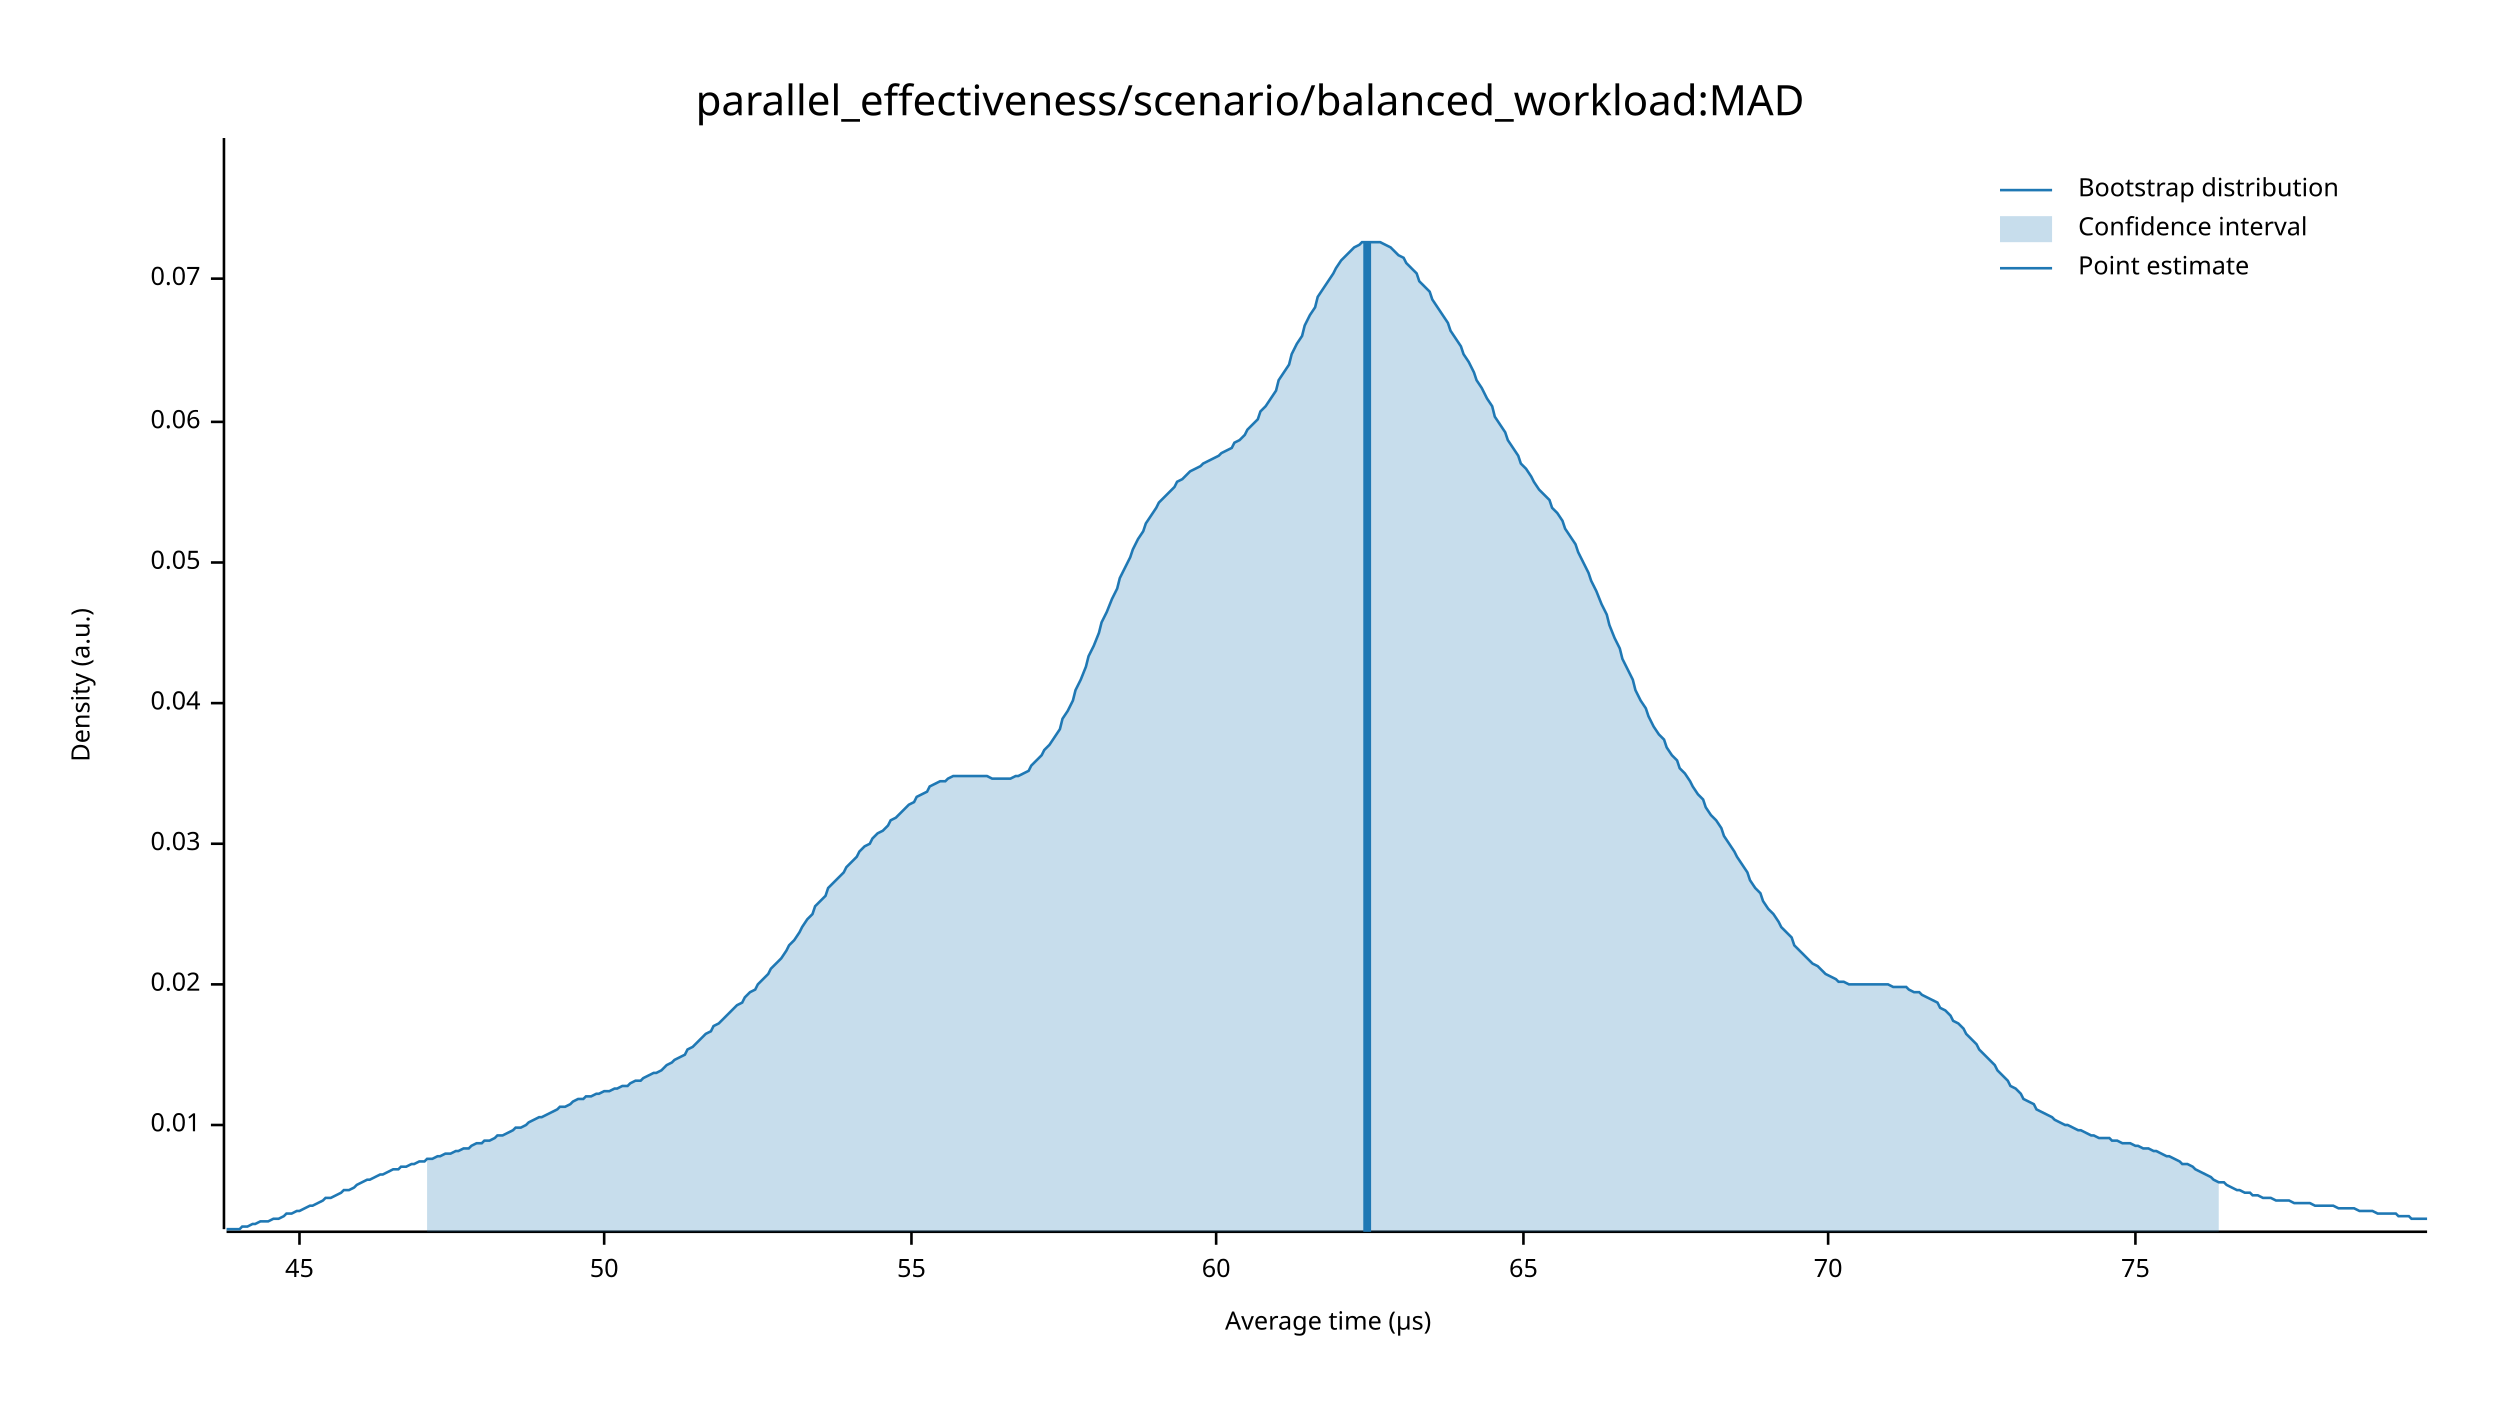
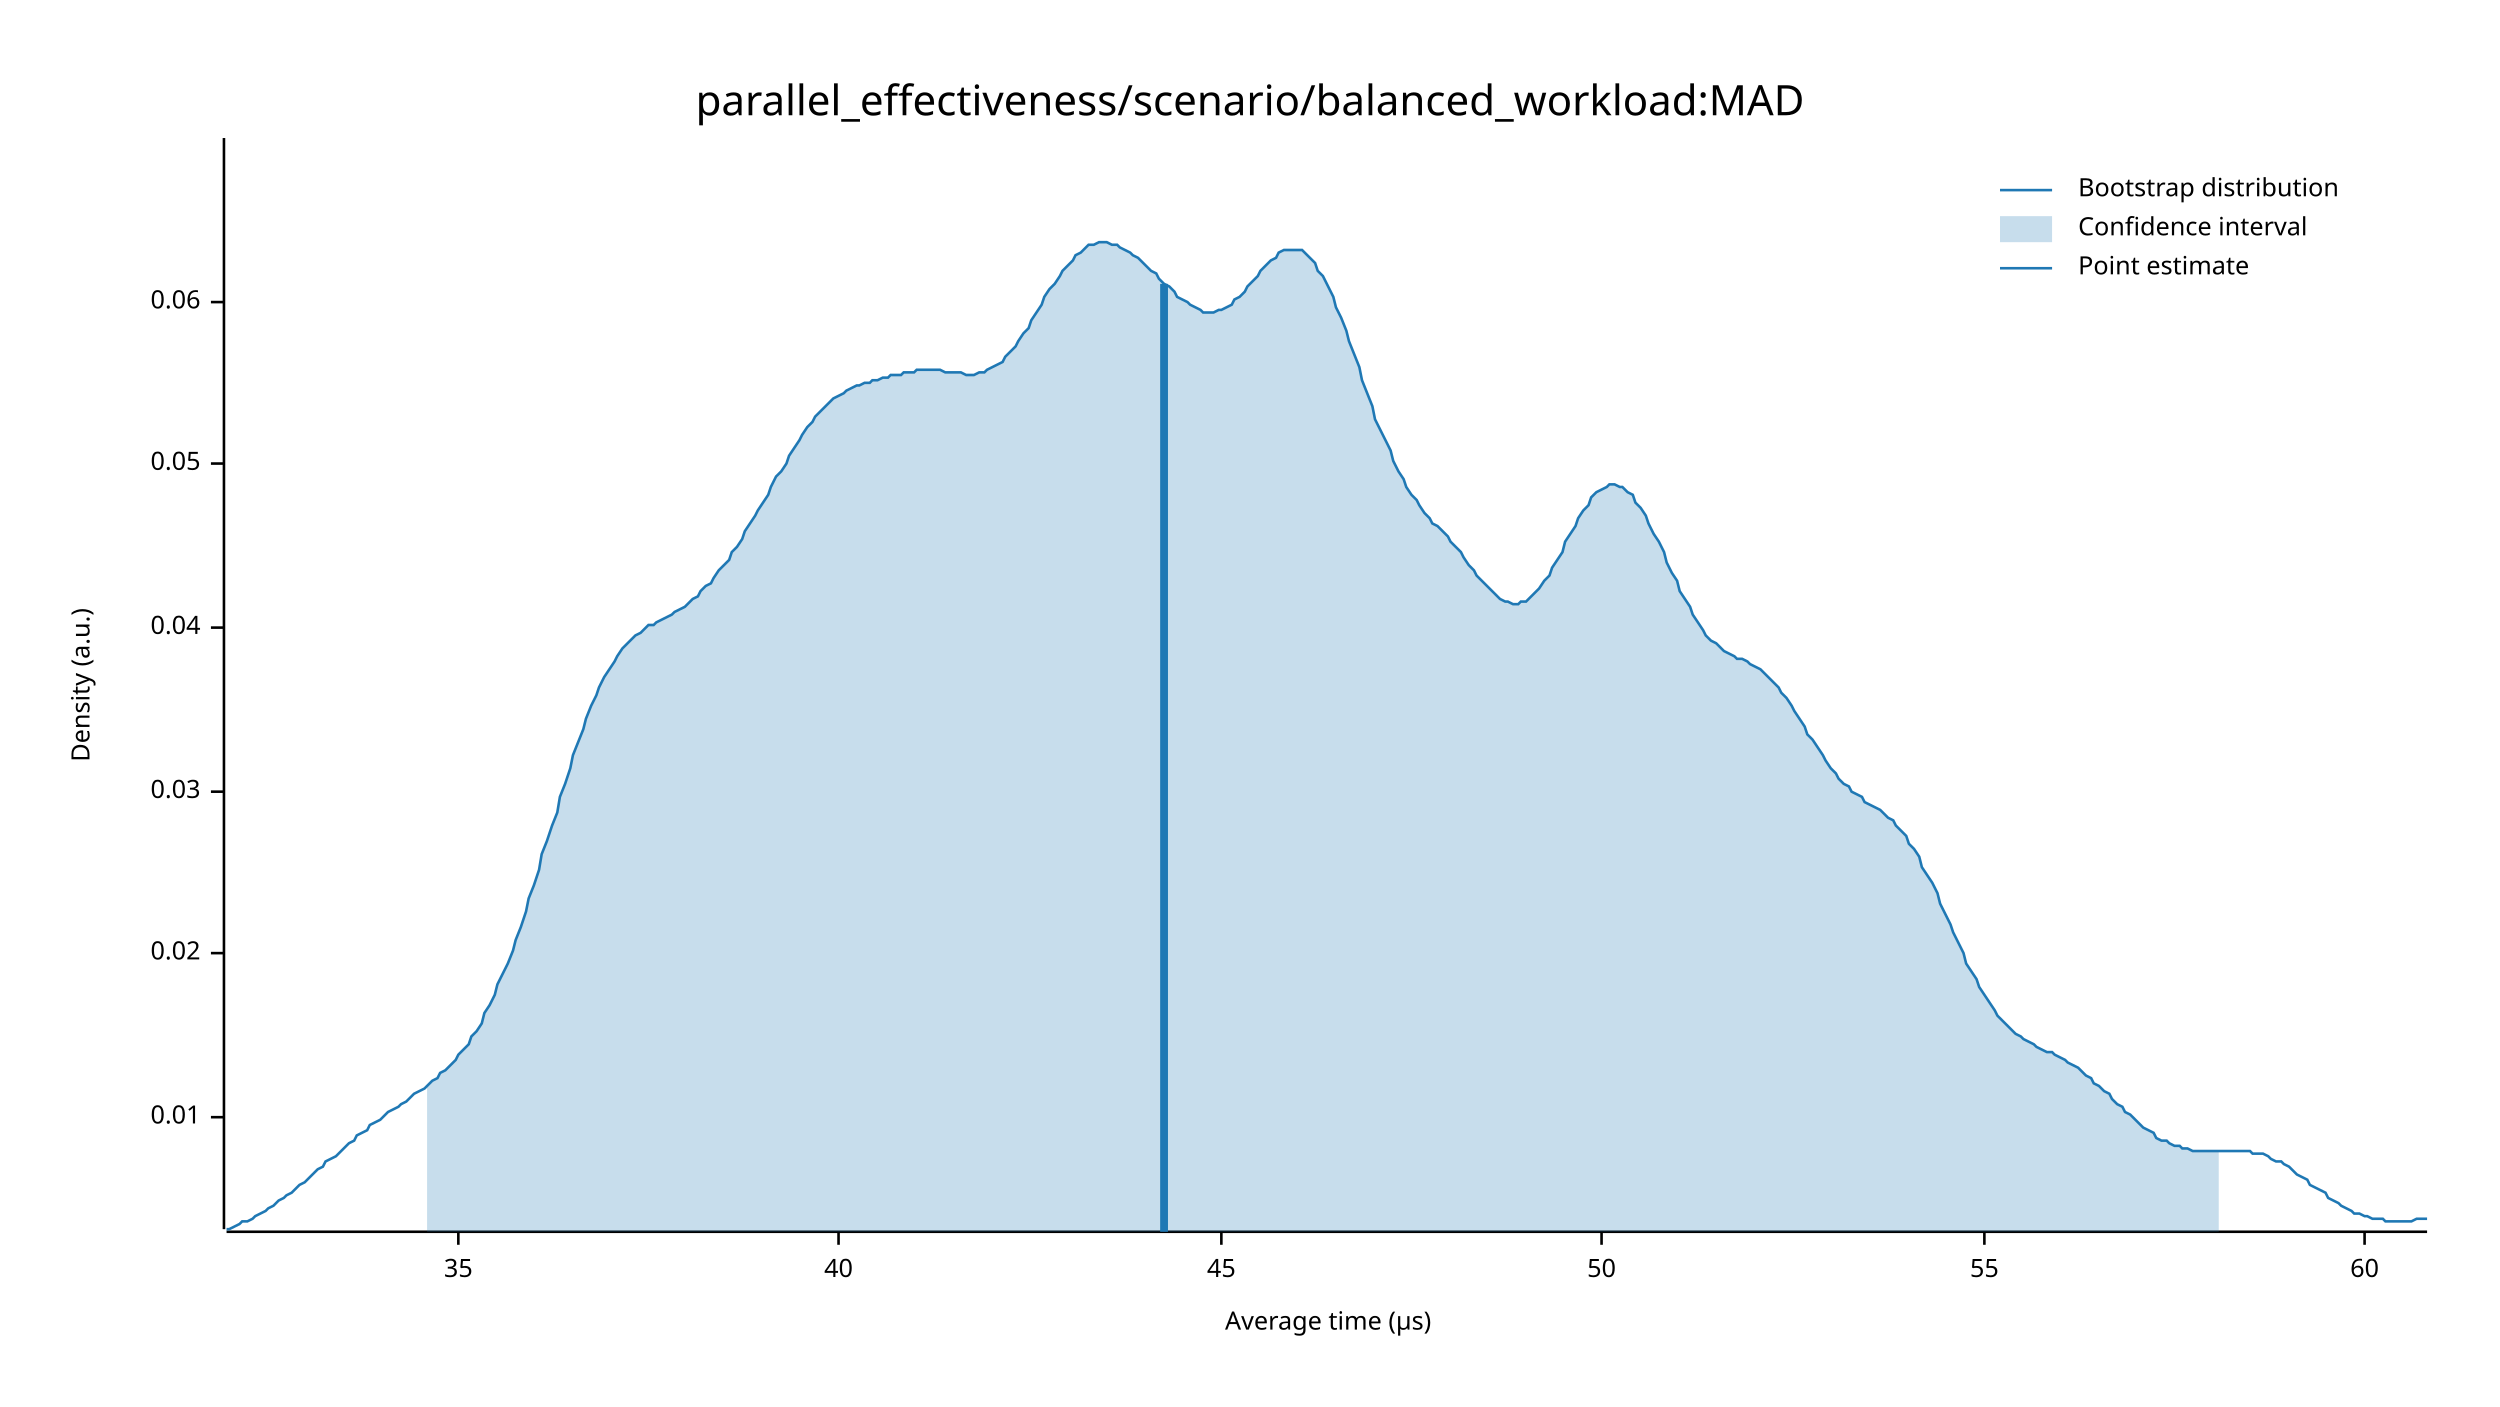
<svg xmlns="http://www.w3.org/2000/svg" width="960" height="540" viewBox="0 0 960 540">
  <text x="480" y="32" dy="0.76em" text-anchor="middle" font-family="sans-serif" font-size="16.129" opacity="1" fill="#000000">
parallel_effectiveness/scenario/balanced_workload:MAD
</text>
  <text x="27" y="263" dy="0.76em" text-anchor="middle" font-family="sans-serif" font-size="9.677" opacity="1" fill="#000000" transform="rotate(270, 27, 263)">
Density (a.u.)
</text>
  <text x="510" y="513" dy="-0.5ex" text-anchor="middle" font-family="sans-serif" font-size="9.677" opacity="1" fill="#000000">
Average time (µs)
</text>
  <polyline fill="none" opacity="1" stroke="#000000" stroke-width="1" points="86,53 86,472 " />
-   <text x="77" y="432" dy="0.5ex" text-anchor="end" font-family="sans-serif" font-size="9.677" opacity="1" fill="#000000">
+   <text x="77" y="429" dy="0.5ex" text-anchor="end" font-family="sans-serif" font-size="9.677" opacity="1" fill="#000000">
0.01
</text>
-   <polyline fill="none" opacity="1" stroke="#000000" stroke-width="1" points="81,432 86,432 " />
-   <text x="77" y="378" dy="0.5ex" text-anchor="end" font-family="sans-serif" font-size="9.677" opacity="1" fill="#000000">
+   <polyline fill="none" opacity="1" stroke="#000000" stroke-width="1" points="81,429 86,429 " />
+   <text x="77" y="366" dy="0.5ex" text-anchor="end" font-family="sans-serif" font-size="9.677" opacity="1" fill="#000000">
0.02
</text>
-   <polyline fill="none" opacity="1" stroke="#000000" stroke-width="1" points="81,378 86,378 " />
-   <text x="77" y="324" dy="0.5ex" text-anchor="end" font-family="sans-serif" font-size="9.677" opacity="1" fill="#000000">
+   <polyline fill="none" opacity="1" stroke="#000000" stroke-width="1" points="81,366 86,366 " />
+   <text x="77" y="304" dy="0.5ex" text-anchor="end" font-family="sans-serif" font-size="9.677" opacity="1" fill="#000000">
0.03
</text>
-   <polyline fill="none" opacity="1" stroke="#000000" stroke-width="1" points="81,324 86,324 " />
-   <text x="77" y="270" dy="0.5ex" text-anchor="end" font-family="sans-serif" font-size="9.677" opacity="1" fill="#000000">
+   <polyline fill="none" opacity="1" stroke="#000000" stroke-width="1" points="81,304 86,304 " />
+   <text x="77" y="241" dy="0.5ex" text-anchor="end" font-family="sans-serif" font-size="9.677" opacity="1" fill="#000000">
0.04
</text>
-   <polyline fill="none" opacity="1" stroke="#000000" stroke-width="1" points="81,270 86,270 " />
-   <text x="77" y="216" dy="0.5ex" text-anchor="end" font-family="sans-serif" font-size="9.677" opacity="1" fill="#000000">
+   <polyline fill="none" opacity="1" stroke="#000000" stroke-width="1" points="81,241 86,241 " />
+   <text x="77" y="178" dy="0.5ex" text-anchor="end" font-family="sans-serif" font-size="9.677" opacity="1" fill="#000000">
0.05
</text>
-   <polyline fill="none" opacity="1" stroke="#000000" stroke-width="1" points="81,216 86,216 " />
-   <text x="77" y="162" dy="0.5ex" text-anchor="end" font-family="sans-serif" font-size="9.677" opacity="1" fill="#000000">
+   <polyline fill="none" opacity="1" stroke="#000000" stroke-width="1" points="81,178 86,178 " />
+   <text x="77" y="116" dy="0.5ex" text-anchor="end" font-family="sans-serif" font-size="9.677" opacity="1" fill="#000000">
0.06
</text>
-   <polyline fill="none" opacity="1" stroke="#000000" stroke-width="1" points="81,162 86,162 " />
-   <text x="77" y="107" dy="0.5ex" text-anchor="end" font-family="sans-serif" font-size="9.677" opacity="1" fill="#000000">
- 0.07
+   <polyline fill="none" opacity="1" stroke="#000000" stroke-width="1" points="81,116 86,116 " />
+   <polyline fill="none" opacity="1" stroke="#000000" stroke-width="1" points="87,473 932,473 " />
+   <text x="176" y="483" dy="0.76em" text-anchor="middle" font-family="sans-serif" font-size="9.677" opacity="1" fill="#000000">
+ 35
</text>
-   <polyline fill="none" opacity="1" stroke="#000000" stroke-width="1" points="81,107 86,107 " />
-   <polyline fill="none" opacity="1" stroke="#000000" stroke-width="1" points="87,473 932,473 " />
-   <text x="115" y="483" dy="0.76em" text-anchor="middle" font-family="sans-serif" font-size="9.677" opacity="1" fill="#000000">
+   <polyline fill="none" opacity="1" stroke="#000000" stroke-width="1" points="176,473 176,478 " />
+   <text x="322" y="483" dy="0.76em" text-anchor="middle" font-family="sans-serif" font-size="9.677" opacity="1" fill="#000000">
+ 40
+ </text>
+   <polyline fill="none" opacity="1" stroke="#000000" stroke-width="1" points="322,473 322,478 " />
+   <text x="469" y="483" dy="0.76em" text-anchor="middle" font-family="sans-serif" font-size="9.677" opacity="1" fill="#000000">
45
</text>
-   <polyline fill="none" opacity="1" stroke="#000000" stroke-width="1" points="115,473 115,478 " />
-   <text x="232" y="483" dy="0.76em" text-anchor="middle" font-family="sans-serif" font-size="9.677" opacity="1" fill="#000000">
+   <polyline fill="none" opacity="1" stroke="#000000" stroke-width="1" points="469,473 469,478 " />
+   <text x="615" y="483" dy="0.76em" text-anchor="middle" font-family="sans-serif" font-size="9.677" opacity="1" fill="#000000">
50
</text>
-   <polyline fill="none" opacity="1" stroke="#000000" stroke-width="1" points="232,473 232,478 " />
-   <text x="350" y="483" dy="0.76em" text-anchor="middle" font-family="sans-serif" font-size="9.677" opacity="1" fill="#000000">
+   <polyline fill="none" opacity="1" stroke="#000000" stroke-width="1" points="615,473 615,478 " />
+   <text x="762" y="483" dy="0.76em" text-anchor="middle" font-family="sans-serif" font-size="9.677" opacity="1" fill="#000000">
55
</text>
-   <polyline fill="none" opacity="1" stroke="#000000" stroke-width="1" points="350,473 350,478 " />
-   <text x="467" y="483" dy="0.76em" text-anchor="middle" font-family="sans-serif" font-size="9.677" opacity="1" fill="#000000">
+   <polyline fill="none" opacity="1" stroke="#000000" stroke-width="1" points="762,473 762,478 " />
+   <text x="908" y="483" dy="0.76em" text-anchor="middle" font-family="sans-serif" font-size="9.677" opacity="1" fill="#000000">
60
</text>
-   <polyline fill="none" opacity="1" stroke="#000000" stroke-width="1" points="467,473 467,478 " />
-   <text x="585" y="483" dy="0.76em" text-anchor="middle" font-family="sans-serif" font-size="9.677" opacity="1" fill="#000000">
- 65
- </text>
-   <polyline fill="none" opacity="1" stroke="#000000" stroke-width="1" points="585,473 585,478 " />
-   <text x="702" y="483" dy="0.76em" text-anchor="middle" font-family="sans-serif" font-size="9.677" opacity="1" fill="#000000">
- 70
- </text>
-   <polyline fill="none" opacity="1" stroke="#000000" stroke-width="1" points="702,473 702,478 " />
-   <text x="820" y="483" dy="0.76em" text-anchor="middle" font-family="sans-serif" font-size="9.677" opacity="1" fill="#000000">
- 75
- </text>
-   <polyline fill="none" opacity="1" stroke="#000000" stroke-width="1" points="820,473 820,478 " />
-   <polyline fill="none" opacity="1" stroke="#1F78B4" stroke-width="1" points="87,472 88,472 90,472 92,472 93,471 95,471 97,470 98,470 100,469 102,469 103,469 105,468 107,468 109,467 110,466 112,466 114,465 115,465 117,464 119,463 120,463 122,462 124,461 125,460 127,460 129,459 131,458 132,457 134,457 136,456 137,455 139,454 141,453 142,453 144,452 146,451 147,451 149,450 151,449 153,449 154,448 156,448 158,447 159,447 161,446 163,446 164,445 166,445 168,444 169,444 171,443 173,443 175,442 176,442 178,441 180,441 181,440 183,439 185,439 186,438 188,438 190,437 191,436 193,436 195,435 197,434 198,433 200,433 202,432 203,431 205,430 207,429 208,429 210,428 212,427 214,426 215,425 217,425 219,424 220,423 222,422 224,422 225,421 227,421 229,420 230,420 232,419 234,419 236,418 237,418 239,417 241,417 242,416 244,415 246,415 247,414 249,413 251,412 252,412 254,411 256,409 258,408 259,407 261,406 263,405 264,403 266,402 268,400 269,399 271,397 273,396 274,394 276,393 278,391 280,389 281,388 283,386 285,385 286,383 288,381 290,380 291,378 293,376 295,374 296,372 298,370 300,368 302,365 303,363 305,361 307,358 308,356 310,353 312,351 313,348 315,346 317,344 318,341 320,339 322,337 324,335 325,333 327,331 329,329 330,327 332,325 334,324 335,322 337,320 339,319 341,317 342,315 344,314 346,312 347,311 349,309 351,308 352,306 354,305 356,304 357,302 359,301 361,300 363,300 364,299 366,298 368,298 369,298 371,298 373,298 374,298 376,298 378,298 379,298 381,299 383,299 385,299 386,299 388,299 390,298 391,298 393,297 395,296 396,294 398,292 400,290 401,288 403,286 405,283 407,280 408,276 410,273 412,269 413,265 415,261 417,256 418,252 420,248 422,243 423,239 425,235 427,230 429,226 430,222 432,218 434,214 435,211 437,207 439,204 440,201 442,198 444,195 445,193 447,191 449,189 451,187 452,185 454,184 456,182 457,181 459,180 461,179 462,178 464,177 466,176 468,175 469,174 471,173 473,172 474,170 476,169 478,167 479,165 481,163 483,161 484,158 486,156 488,153 490,150 491,146 493,143 495,140 496,136 498,132 500,129 501,125 503,121 505,118 506,114 508,111 510,108 512,105 513,103 515,100 517,98 518,97 520,95 522,94 523,93 525,93 527,93 528,93 530,93 532,94 534,95 535,96 537,98 539,99 540,101 542,103 544,105 545,108 547,110 549,112 550,115 552,118 554,121 556,124 557,127 559,130 561,133 562,136 564,139 566,143 567,146 569,149 571,153 573,156 574,160 576,163 578,166 579,169 581,172 583,175 584,178 586,180 588,183 589,185 591,188 593,190 595,192 596,195 598,197 600,200 601,203 603,206 605,209 606,212 608,216 610,220 611,223 613,227 615,232 617,236 618,240 620,245 622,249 623,253 625,257 627,261 628,265 630,269 632,272 633,275 635,279 637,282 639,284 640,287 642,290 644,292 645,295 647,297 649,300 650,302 652,305 654,307 655,310 657,313 659,315 661,318 662,321 664,324 666,327 667,329 669,332 671,335 672,338 674,341 676,343 677,346 679,349 681,351 683,354 684,356 686,358 688,360 689,363 691,365 693,367 694,368 696,370 698,371 700,373 701,374 703,375 705,376 706,377 708,377 710,378 711,378 713,378 715,378 716,378 718,378 720,378 722,378 723,378 725,378 727,379 728,379 730,379 732,379 733,380 735,381 737,381 738,382 740,383 742,384 744,385 745,387 747,388 749,390 750,392 752,393 754,395 755,397 757,399 759,401 760,403 762,405 764,407 766,409 767,411 769,413 771,415 772,417 774,418 776,420 777,422 779,423 781,424 782,426 784,427 786,428 788,429 789,430 791,431 793,432 794,432 796,433 798,434 799,434 801,435 803,436 804,436 806,437 808,437 810,437 811,438 813,438 815,439 816,439 818,439 820,440 821,440 823,441 825,441 827,442 828,442 830,443 832,444 833,444 835,445 837,446 838,447 840,447 842,448 843,449 845,450 847,451 849,452 850,453 852,454 854,454 855,455 857,456 859,457 860,457 862,458 864,458 865,459 867,459 869,460 871,460 872,460 874,461 876,461 877,461 879,461 881,462 882,462 884,462 886,462 887,462 889,463 891,463 893,463 894,463 896,463 898,464 899,464 901,464 903,464 904,464 906,465 908,465 909,465 911,465 913,466 915,466 916,466 918,466 920,466 921,467 923,467 925,467 926,468 928,468 930,468 932,468 " />
-   <polygon opacity="0.25" fill="#1F78B4" points="164,445 166,445 168,444 169,444 171,443 173,443 175,442 176,442 178,441 180,441 181,440 183,439 185,439 186,438 188,438 190,437 191,436 193,436 195,435 197,434 198,433 200,433 202,432 203,431 205,430 207,429 208,429 210,428 212,427 214,426 215,425 217,425 219,424 220,423 222,422 224,422 225,421 227,421 229,420 230,420 232,419 234,419 236,418 237,418 239,417 241,417 242,416 244,415 246,415 247,414 249,413 251,412 252,412 254,411 256,409 258,408 259,407 261,406 263,405 264,403 266,402 268,400 269,399 271,397 273,396 274,394 276,393 278,391 280,389 281,388 283,386 285,385 286,383 288,381 290,380 291,378 293,376 295,374 296,372 298,370 300,368 302,365 303,363 305,361 307,358 308,356 310,353 312,351 313,348 315,346 317,344 318,341 320,339 322,337 324,335 325,333 327,331 329,329 330,327 332,325 334,324 335,322 337,320 339,319 341,317 342,315 344,314 346,312 347,311 349,309 351,308 352,306 354,305 356,304 357,302 359,301 361,300 363,300 364,299 366,298 368,298 369,298 371,298 373,298 374,298 376,298 378,298 379,298 381,299 383,299 385,299 386,299 388,299 390,298 391,298 393,297 395,296 396,294 398,292 400,290 401,288 403,286 405,283 407,280 408,276 410,273 412,269 413,265 415,261 417,256 418,252 420,248 422,243 423,239 425,235 427,230 429,226 430,222 432,218 434,214 435,211 437,207 439,204 440,201 442,198 444,195 445,193 447,191 449,189 451,187 452,185 454,184 456,182 457,181 459,180 461,179 462,178 464,177 466,176 468,175 469,174 471,173 473,172 474,170 476,169 478,167 479,165 481,163 483,161 484,158 486,156 488,153 490,150 491,146 493,143 495,140 496,136 498,132 500,129 501,125 503,121 505,118 506,114 508,111 510,108 512,105 513,103 515,100 517,98 518,97 520,95 522,94 523,93 525,93 527,93 528,93 530,93 532,94 534,95 535,96 537,98 539,99 540,101 542,103 544,105 545,108 547,110 549,112 550,115 552,118 554,121 556,124 557,127 559,130 561,133 562,136 564,139 566,143 567,146 569,149 571,153 573,156 574,160 576,163 578,166 579,169 581,172 583,175 584,178 586,180 588,183 589,185 591,188 593,190 595,192 596,195 598,197 600,200 601,203 603,206 605,209 606,212 608,216 610,220 611,223 613,227 615,232 617,236 618,240 620,245 622,249 623,253 625,257 627,261 628,265 630,269 632,272 633,275 635,279 637,282 639,284 640,287 642,290 644,292 645,295 647,297 649,300 650,302 652,305 654,307 655,310 657,313 659,315 661,318 662,321 664,324 666,327 667,329 669,332 671,335 672,338 674,341 676,343 677,346 679,349 681,351 683,354 684,356 686,358 688,360 689,363 691,365 693,367 694,368 696,370 698,371 700,373 701,374 703,375 705,376 706,377 708,377 710,378 711,378 713,378 715,378 716,378 718,378 720,378 722,378 723,378 725,378 727,379 728,379 730,379 732,379 733,380 735,381 737,381 738,382 740,383 742,384 744,385 745,387 747,388 749,390 750,392 752,393 754,395 755,397 757,399 759,401 760,403 762,405 764,407 766,409 767,411 769,413 771,415 772,417 774,418 776,420 777,422 779,423 781,424 782,426 784,427 786,428 788,429 789,430 791,431 793,432 794,432 796,433 798,434 799,434 801,435 803,436 804,436 806,437 808,437 810,437 811,438 813,438 815,439 816,439 818,439 820,440 821,440 823,441 825,441 827,442 828,442 830,443 832,444 833,444 835,445 837,446 838,447 840,447 842,448 843,449 845,450 847,451 849,452 850,453 852,454 852,473 164,473 " />
-   <polyline fill="none" opacity="1" stroke="#1F78B4" stroke-width="3" points="525,473 525,93 " />
+   <polyline fill="none" opacity="1" stroke="#000000" stroke-width="1" points="908,473 908,478 " />
+   <polyline fill="none" opacity="1" stroke="#1F78B4" stroke-width="1" points="87,472 88,472 90,471 92,470 93,469 95,469 97,468 98,467 100,466 102,465 103,464 105,463 107,461 109,460 110,459 112,458 114,456 115,455 117,454 119,452 120,451 122,449 124,448 125,446 127,445 129,444 131,442 132,441 134,439 136,438 137,436 139,435 141,434 142,432 144,431 146,430 147,429 149,427 151,426 153,425 154,424 156,423 158,421 159,420 161,419 163,418 164,417 166,415 168,414 169,412 171,411 173,409 175,407 176,405 178,403 180,401 181,398 183,396 185,393 186,389 188,386 190,382 191,378 193,374 195,370 197,365 198,361 200,356 202,350 203,345 205,340 207,334 208,328 210,323 212,317 214,312 215,306 217,301 219,295 220,290 222,285 224,280 225,276 227,271 229,267 230,264 232,260 234,257 236,254 237,252 239,249 241,247 242,246 244,244 246,243 247,242 249,240 251,240 252,239 254,238 256,237 258,236 259,235 261,234 263,233 264,232 266,230 268,229 269,227 271,225 273,224 274,222 276,219 278,217 280,215 281,212 283,210 285,207 286,204 288,201 290,198 291,196 293,193 295,190 296,187 298,183 300,181 302,178 303,175 305,172 307,169 308,167 310,164 312,162 313,160 315,158 317,156 318,155 320,153 322,152 324,151 325,150 327,149 329,148 330,148 332,147 334,147 335,146 337,146 339,145 341,145 342,144 344,144 346,144 347,143 349,143 351,143 352,142 354,142 356,142 357,142 359,142 361,142 363,143 364,143 366,143 368,143 369,143 371,144 373,144 374,144 376,143 378,143 379,142 381,141 383,140 385,139 386,137 388,135 390,133 391,131 393,128 395,126 396,123 398,120 400,117 401,114 403,111 405,109 407,106 408,104 410,102 412,100 413,98 415,97 417,95 418,94 420,94 422,93 423,93 425,93 427,94 429,94 430,95 432,96 434,97 435,98 437,99 439,101 440,102 442,104 444,105 445,107 447,109 449,110 451,112 452,114 454,115 456,116 457,117 459,118 461,119 462,120 464,120 466,120 468,119 469,119 471,118 473,117 474,115 476,114 478,112 479,110 481,108 483,106 484,104 486,102 488,100 490,99 491,97 493,96 495,96 496,96 498,96 500,96 501,97 503,99 505,101 506,104 508,106 510,110 512,114 513,118 515,122 517,127 518,131 520,136 522,141 523,146 525,151 527,156 528,161 530,165 532,169 534,173 535,177 537,181 539,184 540,187 542,190 544,192 545,194 547,197 549,199 550,201 552,202 554,204 556,206 557,208 559,210 561,212 562,214 564,217 566,219 567,221 569,223 571,225 573,227 574,228 576,230 578,231 579,231 581,232 583,232 584,231 586,231 588,229 589,228 591,226 593,223 595,221 596,218 598,215 600,212 601,208 603,205 605,202 606,199 608,196 610,194 611,191 613,189 615,188 617,187 618,186 620,186 622,187 623,187 625,189 627,190 628,193 630,195 632,198 633,201 635,205 637,208 639,212 640,216 642,220 644,223 645,227 647,230 649,233 650,236 652,239 654,242 655,244 657,246 659,247 661,249 662,250 664,251 666,252 667,253 669,253 671,254 672,255 674,256 676,257 677,258 679,260 681,262 683,264 684,266 686,268 688,271 689,273 691,276 693,279 694,282 696,284 698,287 700,290 701,292 703,295 705,297 706,299 708,301 710,302 711,304 713,305 715,306 716,308 718,309 720,310 722,311 723,312 725,314 727,315 728,317 730,319 732,321 733,324 735,326 737,329 738,333 740,336 742,339 744,343 745,347 747,351 749,355 750,358 752,362 754,366 755,370 757,373 759,376 760,379 762,382 764,385 766,388 767,390 769,392 771,394 772,395 774,397 776,398 777,399 779,400 781,401 782,402 784,403 786,404 788,404 789,405 791,406 793,407 794,408 796,409 798,410 799,411 801,413 803,414 804,416 806,417 808,419 810,420 811,422 813,424 815,425 816,427 818,428 820,430 821,431 823,433 825,434 827,435 828,437 830,438 832,438 833,439 835,440 837,440 838,441 840,441 842,442 843,442 845,442 847,442 849,442 850,442 852,442 854,442 855,442 857,442 859,442 860,442 862,442 864,442 865,443 867,443 869,443 871,444 872,445 874,446 876,446 877,447 879,448 881,450 882,451 884,452 886,453 887,455 889,456 891,457 893,458 894,460 896,461 898,462 899,463 901,464 903,465 904,466 906,466 908,467 909,467 911,468 913,468 915,468 916,469 918,469 920,469 921,469 923,469 925,469 926,469 928,468 930,468 932,468 " />
+   <polygon opacity="0.25" fill="#1F78B4" points="164,417 166,415 168,414 169,412 171,411 173,409 175,407 176,405 178,403 180,401 181,398 183,396 185,393 186,389 188,386 190,382 191,378 193,374 195,370 197,365 198,361 200,356 202,350 203,345 205,340 207,334 208,328 210,323 212,317 214,312 215,306 217,301 219,295 220,290 222,285 224,280 225,276 227,271 229,267 230,264 232,260 234,257 236,254 237,252 239,249 241,247 242,246 244,244 246,243 247,242 249,240 251,240 252,239 254,238 256,237 258,236 259,235 261,234 263,233 264,232 266,230 268,229 269,227 271,225 273,224 274,222 276,219 278,217 280,215 281,212 283,210 285,207 286,204 288,201 290,198 291,196 293,193 295,190 296,187 298,183 300,181 302,178 303,175 305,172 307,169 308,167 310,164 312,162 313,160 315,158 317,156 318,155 320,153 322,152 324,151 325,150 327,149 329,148 330,148 332,147 334,147 335,146 337,146 339,145 341,145 342,144 344,144 346,144 347,143 349,143 351,143 352,142 354,142 356,142 357,142 359,142 361,142 363,143 364,143 366,143 368,143 369,143 371,144 373,144 374,144 376,143 378,143 379,142 381,141 383,140 385,139 386,137 388,135 390,133 391,131 393,128 395,126 396,123 398,120 400,117 401,114 403,111 405,109 407,106 408,104 410,102 412,100 413,98 415,97 417,95 418,94 420,94 422,93 423,93 425,93 427,94 429,94 430,95 432,96 434,97 435,98 437,99 439,101 440,102 442,104 444,105 445,107 447,109 449,110 451,112 452,114 454,115 456,116 457,117 459,118 461,119 462,120 464,120 466,120 468,119 469,119 471,118 473,117 474,115 476,114 478,112 479,110 481,108 483,106 484,104 486,102 488,100 490,99 491,97 493,96 495,96 496,96 498,96 500,96 501,97 503,99 505,101 506,104 508,106 510,110 512,114 513,118 515,122 517,127 518,131 520,136 522,141 523,146 525,151 527,156 528,161 530,165 532,169 534,173 535,177 537,181 539,184 540,187 542,190 544,192 545,194 547,197 549,199 550,201 552,202 554,204 556,206 557,208 559,210 561,212 562,214 564,217 566,219 567,221 569,223 571,225 573,227 574,228 576,230 578,231 579,231 581,232 583,232 584,231 586,231 588,229 589,228 591,226 593,223 595,221 596,218 598,215 600,212 601,208 603,205 605,202 606,199 608,196 610,194 611,191 613,189 615,188 617,187 618,186 620,186 622,187 623,187 625,189 627,190 628,193 630,195 632,198 633,201 635,205 637,208 639,212 640,216 642,220 644,223 645,227 647,230 649,233 650,236 652,239 654,242 655,244 657,246 659,247 661,249 662,250 664,251 666,252 667,253 669,253 671,254 672,255 674,256 676,257 677,258 679,260 681,262 683,264 684,266 686,268 688,271 689,273 691,276 693,279 694,282 696,284 698,287 700,290 701,292 703,295 705,297 706,299 708,301 710,302 711,304 713,305 715,306 716,308 718,309 720,310 722,311 723,312 725,314 727,315 728,317 730,319 732,321 733,324 735,326 737,329 738,333 740,336 742,339 744,343 745,347 747,351 749,355 750,358 752,362 754,366 755,370 757,373 759,376 760,379 762,382 764,385 766,388 767,390 769,392 771,394 772,395 774,397 776,398 777,399 779,400 781,401 782,402 784,403 786,404 788,404 789,405 791,406 793,407 794,408 796,409 798,410 799,411 801,413 803,414 804,416 806,417 808,419 810,420 811,422 813,424 815,425 816,427 818,428 820,430 821,431 823,433 825,434 827,435 828,437 830,438 832,438 833,439 835,440 837,440 838,441 840,441 842,442 843,442 845,442 847,442 849,442 850,442 852,442 852,473 164,473 " />
+   <polyline fill="none" opacity="1" stroke="#1F78B4" stroke-width="3" points="447,473 447,109 " />
  <text x="798" y="68" dy="0.76em" text-anchor="start" font-family="sans-serif" font-size="9.677" opacity="1" fill="#000000">
Bootstrap distribution
</text>
  <text x="798" y="83" dy="0.76em" text-anchor="start" font-family="sans-serif" font-size="9.677" opacity="1" fill="#000000">
Confidence interval
</text>
  <text x="798" y="98" dy="0.76em" text-anchor="start" font-family="sans-serif" font-size="9.677" opacity="1" fill="#000000">
Point estimate
</text>
  <polyline fill="none" opacity="1" stroke="#1F78B4" stroke-width="1" points="768,73 788,73 " />
  <rect x="768" y="83" width="20" height="10" opacity="0.25" fill="#1F78B4" stroke="none" />
  <polyline fill="none" opacity="1" stroke="#1F78B4" stroke-width="1" points="768,103 788,103 " />
</svg>
